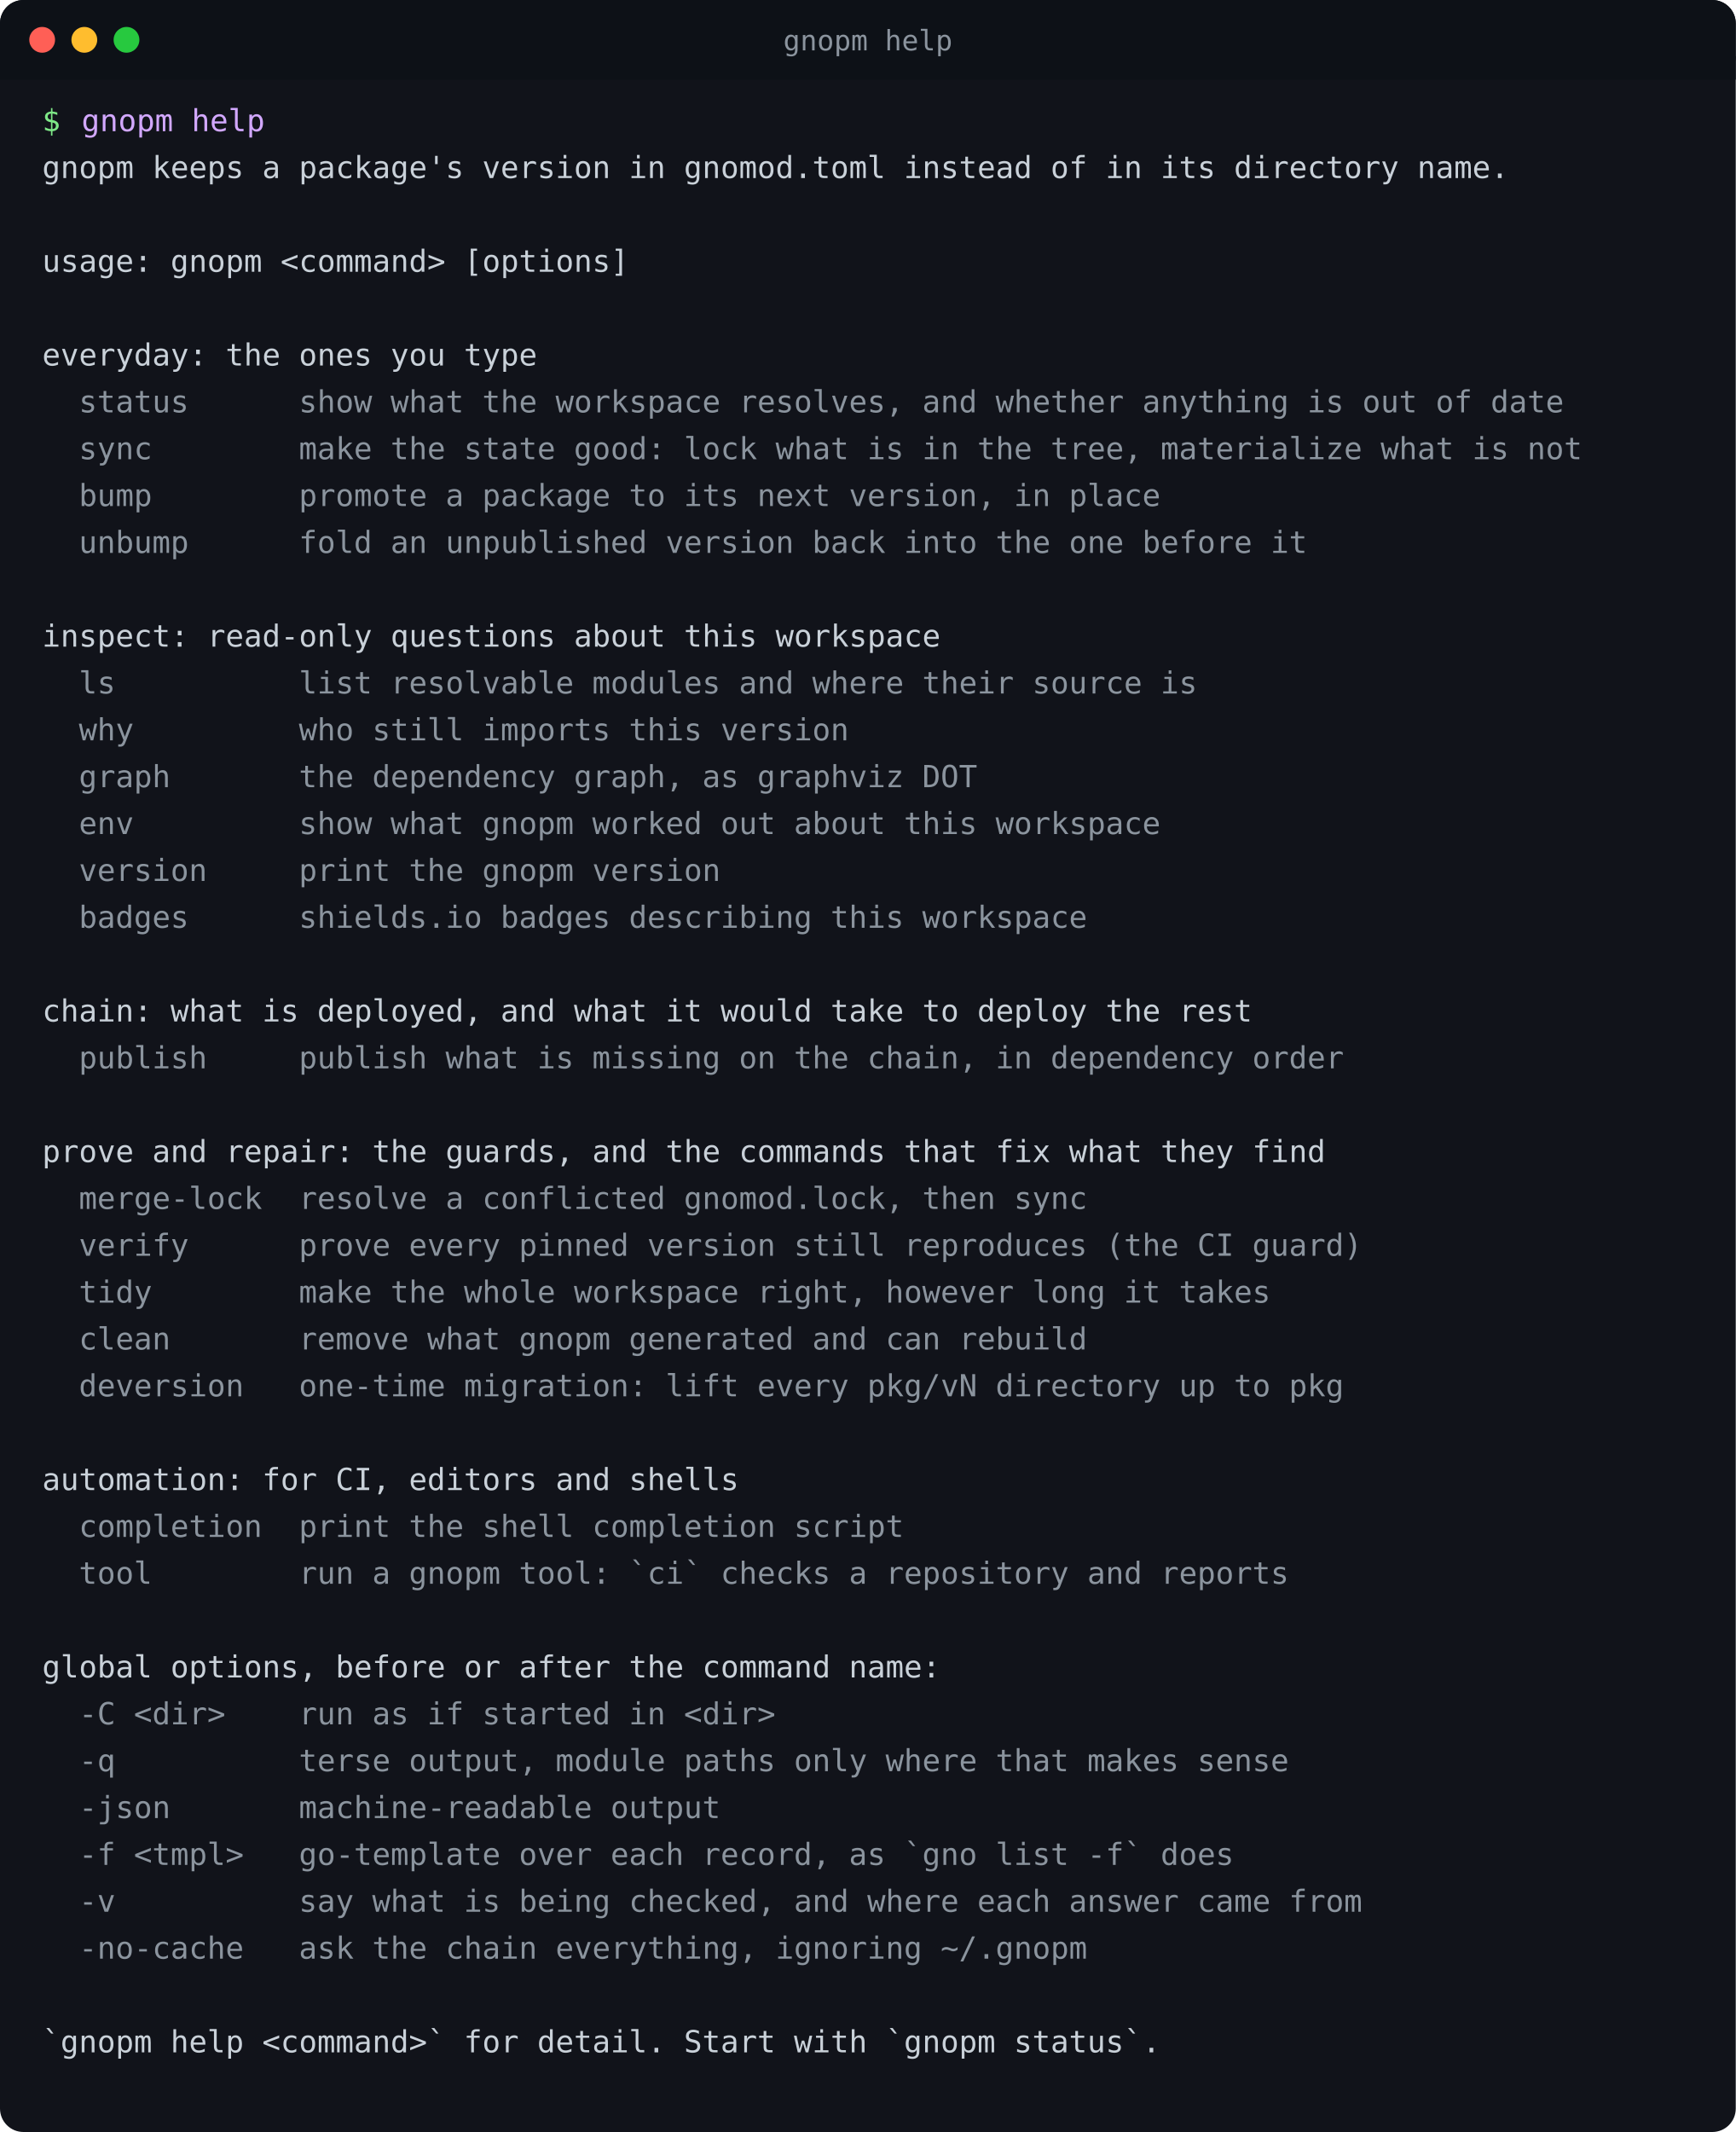
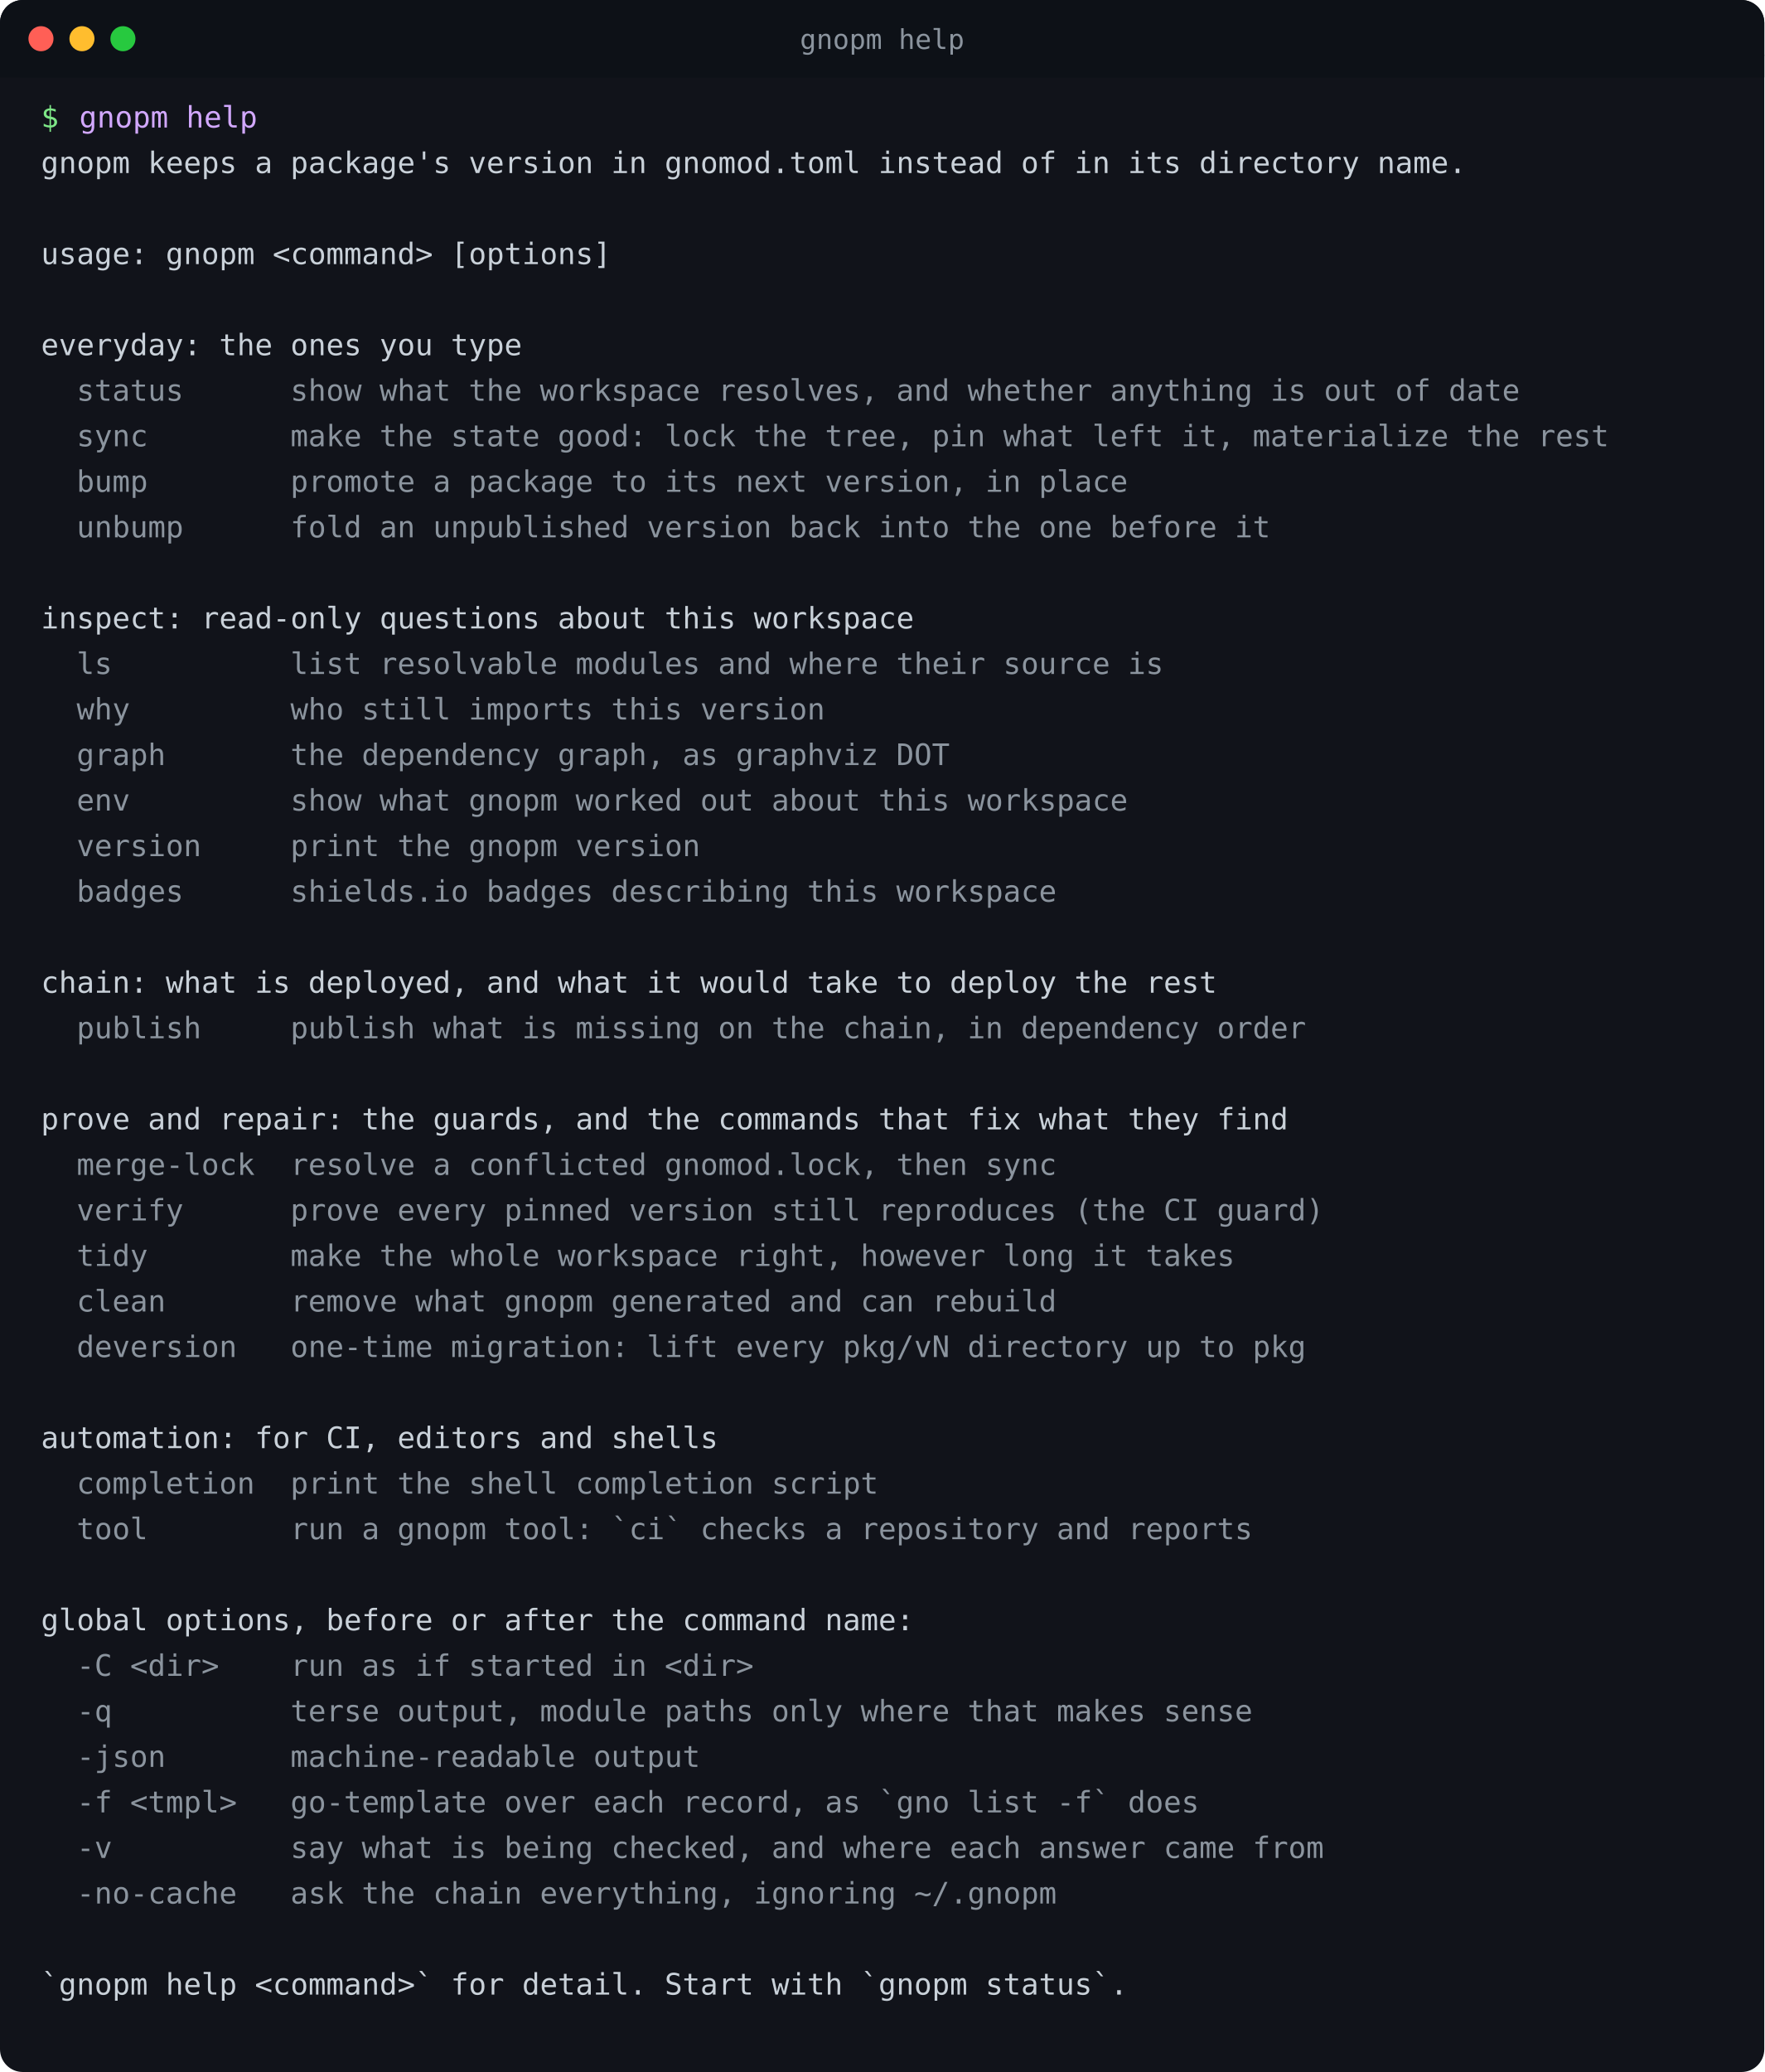
- <svg xmlns="http://www.w3.org/2000/svg" width="741" height="910" viewBox="0 0 741 910" font-family="ui-monospace,SFMono-Regular,Menlo,monospace" font-size="13">
-   <rect width="741" height="910" rx="10" fill="#11131a" />
-   <rect width="741" height="34" rx="10" fill="#0d1117" />
-   <rect y="24" width="741" height="10" fill="#0d1117" />
+ <svg xmlns="http://www.w3.org/2000/svg" width="775" height="910" viewBox="0 0 775 910" font-family="ui-monospace,SFMono-Regular,Menlo,monospace" font-size="13">
+   <rect width="775" height="910" rx="10" fill="#11131a" />
+   <rect width="775" height="34" rx="10" fill="#0d1117" />
+   <rect y="24" width="775" height="10" fill="#0d1117" />
  <circle cx="18" cy="17.0" r="5.5" fill="#ff5f56" />
  <circle cx="36" cy="17.0" r="5.5" fill="#ffbd2e" />
  <circle cx="54" cy="17.0" r="5.5" fill="#27c93f" />
-   <text x="370.5" y="21.5" fill="#8b949e" text-anchor="middle" font-size="12">gnopm help</text>
+   <text x="387.5" y="21.5" fill="#8b949e" text-anchor="middle" font-size="12">gnopm help</text>
  <text x="18" y="56" fill="#7ee787">$</text>
  <text x="34.8" y="56" fill="#d2a8ff">gnopm help</text>
  <text x="18" y="76" fill="#c9d1d9" xml:space="preserve">gnopm keeps a package's version in gnomod.toml instead of in its directory name.</text>
  <text x="18" y="116" fill="#c9d1d9" xml:space="preserve">usage: gnopm &lt;command&gt; [options]</text>
  <text x="18" y="156" fill="#c9d1d9" xml:space="preserve">everyday: the ones you type</text>
  <text x="18" y="176" fill="#8b949e" xml:space="preserve">  status      show what the workspace resolves, and whether anything is out of date</text>
-   <text x="18" y="196" fill="#8b949e" xml:space="preserve">  sync        make the state good: lock what is in the tree, materialize what is not</text>
+   <text x="18" y="196" fill="#8b949e" xml:space="preserve">  sync        make the state good: lock the tree, pin what left it, materialize the rest</text>
  <text x="18" y="216" fill="#8b949e" xml:space="preserve">  bump        promote a package to its next version, in place</text>
  <text x="18" y="236" fill="#8b949e" xml:space="preserve">  unbump      fold an unpublished version back into the one before it</text>
  <text x="18" y="276" fill="#c9d1d9" xml:space="preserve">inspect: read-only questions about this workspace</text>
  <text x="18" y="296" fill="#8b949e" xml:space="preserve">  ls          list resolvable modules and where their source is</text>
  <text x="18" y="316" fill="#8b949e" xml:space="preserve">  why         who still imports this version</text>
  <text x="18" y="336" fill="#8b949e" xml:space="preserve">  graph       the dependency graph, as graphviz DOT</text>
  <text x="18" y="356" fill="#8b949e" xml:space="preserve">  env         show what gnopm worked out about this workspace</text>
  <text x="18" y="376" fill="#8b949e" xml:space="preserve">  version     print the gnopm version</text>
  <text x="18" y="396" fill="#8b949e" xml:space="preserve">  badges      shields.io badges describing this workspace</text>
  <text x="18" y="436" fill="#c9d1d9" xml:space="preserve">chain: what is deployed, and what it would take to deploy the rest</text>
  <text x="18" y="456" fill="#8b949e" xml:space="preserve">  publish     publish what is missing on the chain, in dependency order</text>
  <text x="18" y="496" fill="#c9d1d9" xml:space="preserve">prove and repair: the guards, and the commands that fix what they find</text>
  <text x="18" y="516" fill="#8b949e" xml:space="preserve">  merge-lock  resolve a conflicted gnomod.lock, then sync</text>
  <text x="18" y="536" fill="#8b949e" xml:space="preserve">  verify      prove every pinned version still reproduces (the CI guard)</text>
  <text x="18" y="556" fill="#8b949e" xml:space="preserve">  tidy        make the whole workspace right, however long it takes</text>
  <text x="18" y="576" fill="#8b949e" xml:space="preserve">  clean       remove what gnopm generated and can rebuild</text>
  <text x="18" y="596" fill="#8b949e" xml:space="preserve">  deversion   one-time migration: lift every pkg/vN directory up to pkg</text>
  <text x="18" y="636" fill="#c9d1d9" xml:space="preserve">automation: for CI, editors and shells</text>
  <text x="18" y="656" fill="#8b949e" xml:space="preserve">  completion  print the shell completion script</text>
  <text x="18" y="676" fill="#8b949e" xml:space="preserve">  tool        run a gnopm tool: `ci` checks a repository and reports</text>
  <text x="18" y="716" fill="#c9d1d9" xml:space="preserve">global options, before or after the command name:</text>
  <text x="18" y="736" fill="#8b949e" xml:space="preserve">  -C &lt;dir&gt;    run as if started in &lt;dir&gt;</text>
  <text x="18" y="756" fill="#8b949e" xml:space="preserve">  -q          terse output, module paths only where that makes sense</text>
  <text x="18" y="776" fill="#8b949e" xml:space="preserve">  -json       machine-readable output</text>
  <text x="18" y="796" fill="#8b949e" xml:space="preserve">  -f &lt;tmpl&gt;   go-template over each record, as `gno list -f` does</text>
  <text x="18" y="816" fill="#8b949e" xml:space="preserve">  -v          say what is being checked, and where each answer came from</text>
  <text x="18" y="836" fill="#8b949e" xml:space="preserve">  -no-cache   ask the chain everything, ignoring ~/.gnopm</text>
  <text x="18" y="876" fill="#c9d1d9" xml:space="preserve">`gnopm help &lt;command&gt;` for detail. Start with `gnopm status`.</text>
</svg>
